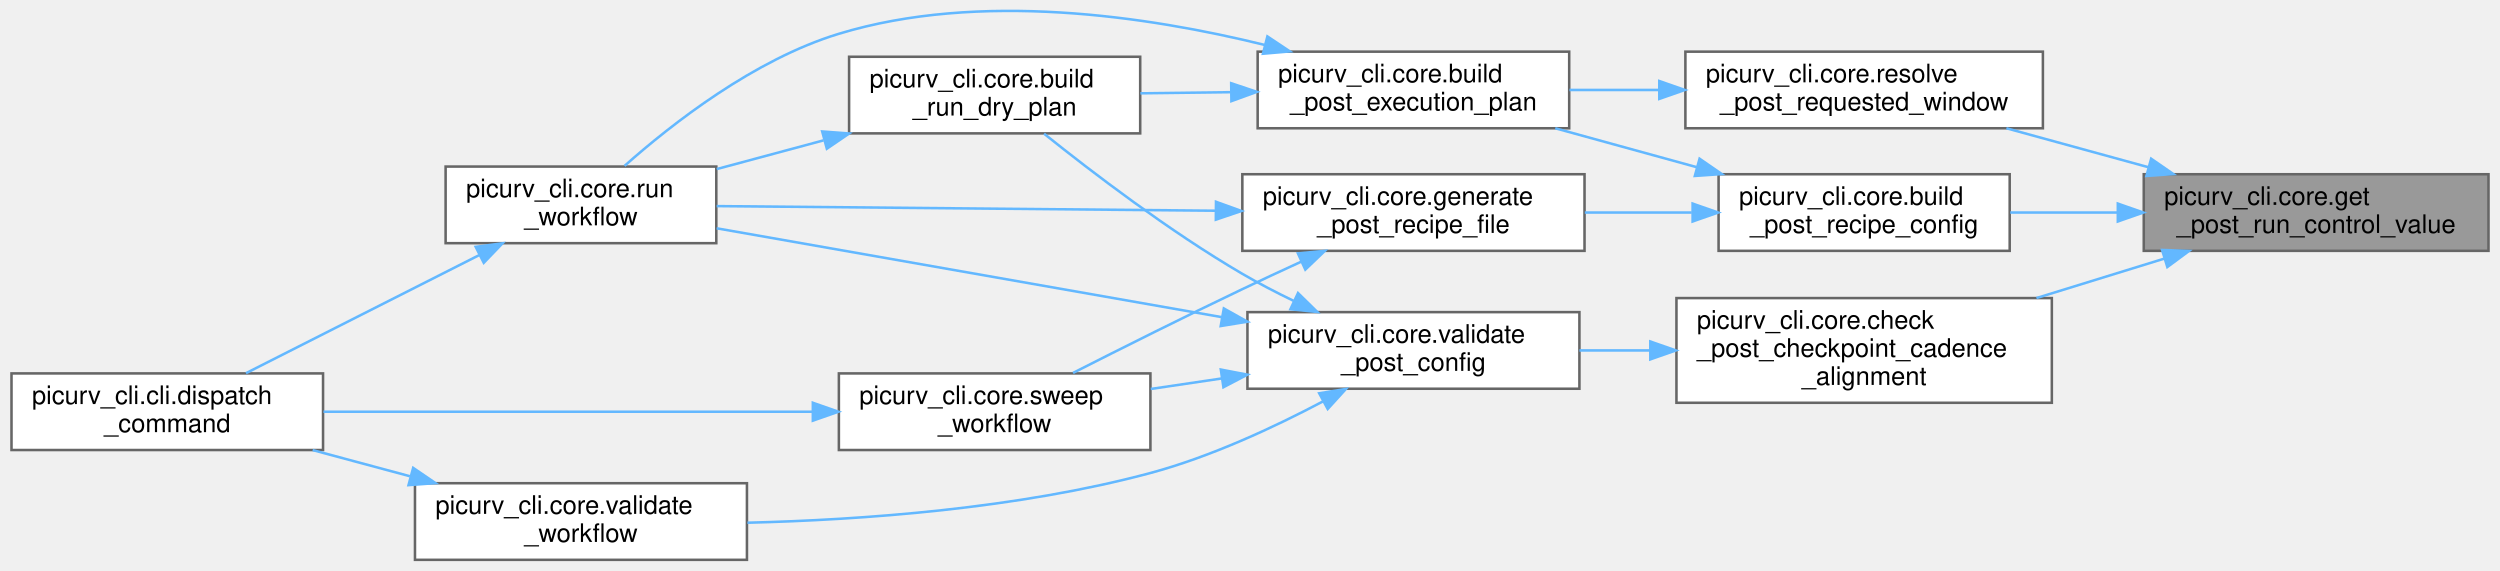
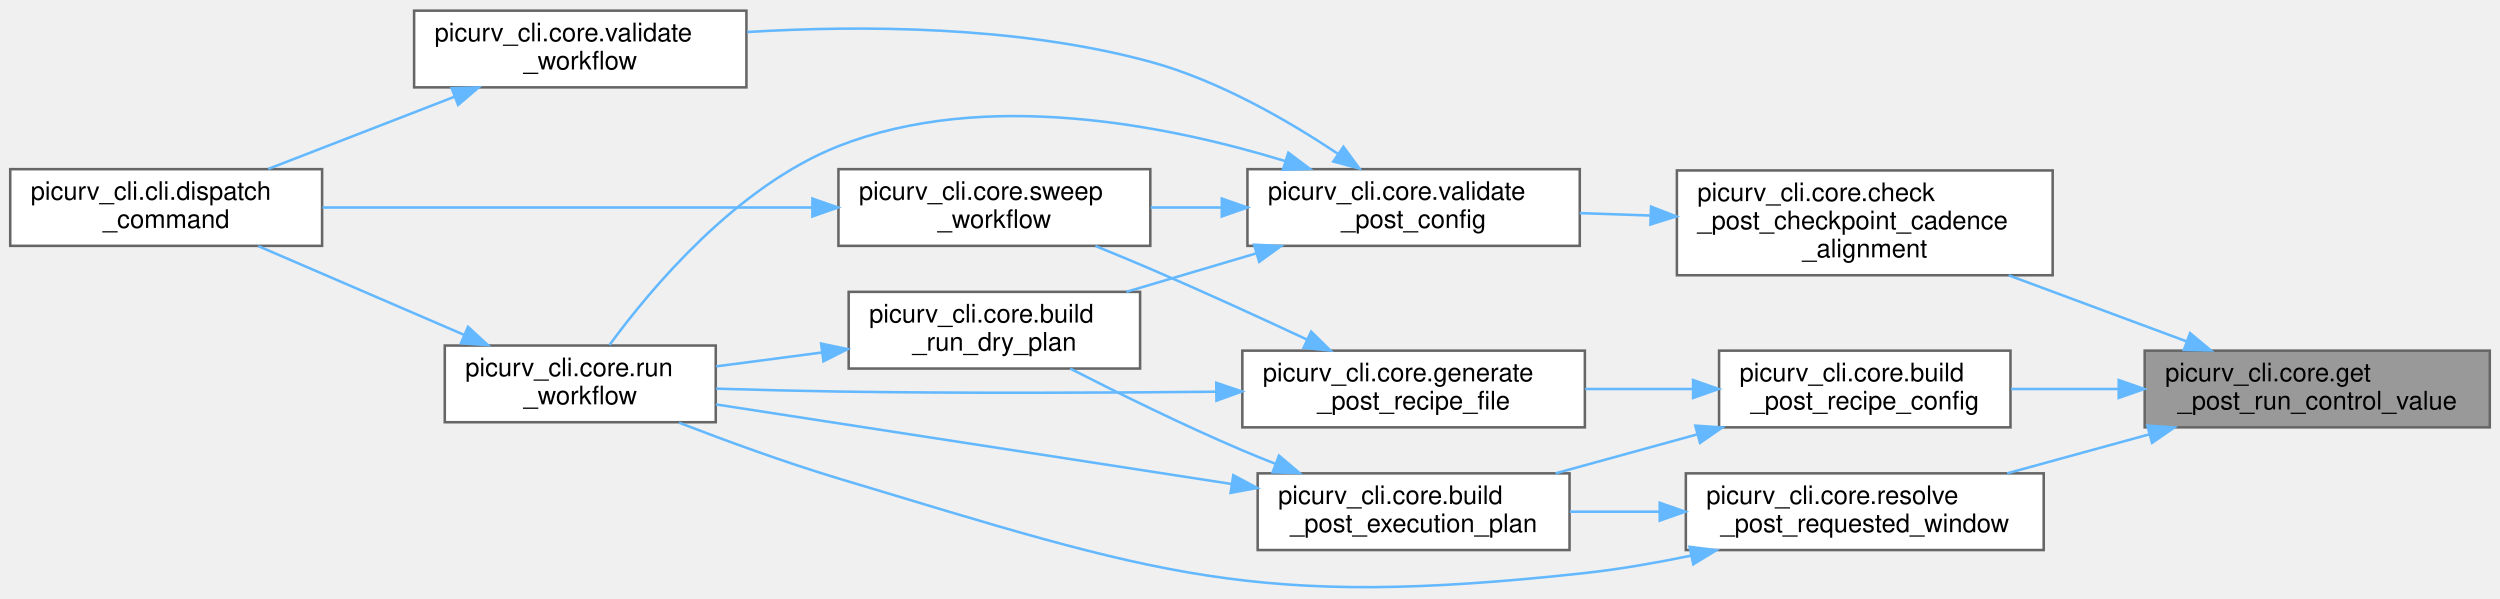
- <svg xmlns="http://www.w3.org/2000/svg" xmlns:xlink="http://www.w3.org/1999/xlink" width="978pt" height="223pt" viewBox="0.00 0.00 978.00 223.23">
-   <g id="graph0" class="graph" transform="scale(1 1) rotate(0) translate(4 219.23)">
+ <svg xmlns="http://www.w3.org/2000/svg" xmlns:xlink="http://www.w3.org/1999/xlink" width="978pt" height="234pt" viewBox="0.00 0.00 978.00 233.65">
+   <g id="graph0" class="graph" transform="scale(1 1) rotate(0) translate(4 229.65)">
    <g id="Node000001" class="node">
      <g id="a_Node000001">
        <a xlink:title="Resolve post run_control values with backwards-compatible legacy aliases.">
-           <polygon fill="#999999" stroke="#666666" points="970,-151 835,-151 835,-121 970,-121 970,-151" />
-           <text text-anchor="start" x="843" y="-139" font-family="Helvetica,sans-Serif" font-size="10.00">picurv_cli.core.get</text>
-           <text text-anchor="middle" x="902.5" y="-128" font-family="Helvetica,sans-Serif" font-size="10.00">_post_run_control_value</text>
+           <polygon fill="#999999" stroke="#666666" points="970,-92.65 835,-92.65 835,-62.65 970,-62.65 970,-92.65" />
+           <text text-anchor="start" x="843" y="-80.65" font-family="Helvetica,sans-Serif" font-size="10.00">picurv_cli.core.get</text>
+           <text text-anchor="middle" x="902.5" y="-69.65" font-family="Helvetica,sans-Serif" font-size="10.00">_post_run_control_value</text>
        </a>
      </g>
    </g>
    <g id="Node000002" class="node">
      <g id="a_Node000002">
        <a xlink:href="namespacepicurv__cli_1_1core.html#ad7b0c67f087e86adbc3cb24db8709af6" target="_top" xlink:title="Build the flat key=value mapping consumed by the C post-processor.">
-           <polygon fill="white" stroke="#666666" points="782.5,-151 668.5,-151 668.5,-121 782.5,-121 782.5,-151" />
-           <text text-anchor="start" x="676.5" y="-139" font-family="Helvetica,sans-Serif" font-size="10.00">picurv_cli.core.build</text>
-           <text text-anchor="middle" x="725.5" y="-128" font-family="Helvetica,sans-Serif" font-size="10.00">_post_recipe_config</text>
+           <polygon fill="white" stroke="#666666" points="782.5,-92.65 668.5,-92.65 668.5,-62.65 782.5,-62.65 782.5,-92.65" />
+           <text text-anchor="start" x="676.5" y="-80.65" font-family="Helvetica,sans-Serif" font-size="10.00">picurv_cli.core.build</text>
+           <text text-anchor="middle" x="725.5" y="-69.65" font-family="Helvetica,sans-Serif" font-size="10.00">_post_recipe_config</text>
        </a>
      </g>
    </g>
    <g id="edge1_Node000001_Node000002" class="edge">
      <g id="a_edge1_Node000001_Node000002">
        <a xlink:title=" ">
-           <path fill="none" stroke="#63b8ff" d="M824.66,-136C810.55,-136 796.07,-136 782.71,-136" />
-           <polygon fill="#63b8ff" stroke="#63b8ff" points="824.84,-139.5 834.84,-136 824.84,-132.5 824.84,-139.5" />
+           <path fill="none" stroke="#63b8ff" d="M824.66,-77.65C810.55,-77.65 796.07,-77.65 782.71,-77.65" />
+           <polygon fill="#63b8ff" stroke="#63b8ff" points="824.84,-81.15 834.84,-77.65 824.84,-74.15 824.84,-81.15" />
        </a>
      </g>
    </g>
    <g id="Node000009" class="node">
      <g id="a_Node000009">
        <a xlink:href="namespacepicurv__cli_1_1core.html#a57f245f0d454b71e8d2af555bc5020a5" target="_top" xlink:title="Report post step selections that cannot land on a committed checkpoint.">
-           <polygon fill="white" stroke="#666666" points="799,-102.5 652,-102.5 652,-61.5 799,-61.5 799,-102.5" />
-           <text text-anchor="start" x="660" y="-90.5" font-family="Helvetica,sans-Serif" font-size="10.00">picurv_cli.core.check</text>
-           <text text-anchor="start" x="660" y="-79.5" font-family="Helvetica,sans-Serif" font-size="10.00">_post_checkpoint_cadence</text>
-           <text text-anchor="middle" x="725.5" y="-68.5" font-family="Helvetica,sans-Serif" font-size="10.00">_alignment</text>
+           <polygon fill="white" stroke="#666666" points="799,-163.15 652,-163.15 652,-122.15 799,-122.15 799,-163.15" />
+           <text text-anchor="start" x="660" y="-151.15" font-family="Helvetica,sans-Serif" font-size="10.00">picurv_cli.core.check</text>
+           <text text-anchor="start" x="660" y="-140.15" font-family="Helvetica,sans-Serif" font-size="10.00">_post_checkpoint_cadence</text>
+           <text text-anchor="middle" x="725.5" y="-129.15" font-family="Helvetica,sans-Serif" font-size="10.00">_alignment</text>
        </a>
      </g>
    </g>
    <g id="edge11_Node000001_Node000009" class="edge">
      <g id="a_edge11_Node000001_Node000009">
        <a xlink:title=" ">
-           <path fill="none" stroke="#63b8ff" d="M842.98,-117.94C826.93,-112.99 809.42,-107.59 792.97,-102.51" />
-           <polygon fill="#63b8ff" stroke="#63b8ff" points="842.17,-121.35 852.75,-120.96 844.23,-114.66 842.17,-121.35" />
+           <path fill="none" stroke="#63b8ff" d="M851.52,-96.22C829.74,-104.31 804.13,-113.82 781.78,-122.12" />
+           <polygon fill="#63b8ff" stroke="#63b8ff" points="852.76,-99.49 860.91,-92.73 850.32,-92.93 852.76,-99.49" />
        </a>
      </g>
    </g>
    <g id="Node000012" class="node">
      <g id="a_Node000012">
        <a xlink:href="namespacepicurv__cli_1_1core.html#a9f8d68e03a80831e9b0540986941f3f4" target="_top" xlink:title="Resolve post requested start/end/interval, expanding end=-1 via case.yml when available.">
-           <polygon fill="white" stroke="#666666" points="795.5,-199 655.5,-199 655.5,-169 795.5,-169 795.5,-199" />
-           <text text-anchor="start" x="663.5" y="-187" font-family="Helvetica,sans-Serif" font-size="10.00">picurv_cli.core.resolve</text>
-           <text text-anchor="middle" x="725.5" y="-176" font-family="Helvetica,sans-Serif" font-size="10.00">_post_requested_window</text>
+           <polygon fill="white" stroke="#666666" points="795.5,-44.65 655.5,-44.65 655.5,-14.65 795.5,-14.65 795.5,-44.65" />
+           <text text-anchor="start" x="663.5" y="-32.65" font-family="Helvetica,sans-Serif" font-size="10.00">picurv_cli.core.resolve</text>
+           <text text-anchor="middle" x="725.5" y="-21.65" font-family="Helvetica,sans-Serif" font-size="10.00">_post_requested_window</text>
        </a>
      </g>
    </g>
    <g id="edge18_Node000001_Node000012" class="edge">
      <g id="a_edge18_Node000001_Node000012">
        <a xlink:title=" ">
-           <path fill="none" stroke="#63b8ff" d="M836.9,-153.72C818.6,-158.74 798.85,-164.15 781.2,-169" />
-           <polygon fill="#63b8ff" stroke="#63b8ff" points="837.89,-157.08 846.61,-151.06 836.04,-150.33 837.89,-157.08" />
+           <path fill="none" stroke="#63b8ff" d="M836.9,-59.94C818.6,-54.92 798.85,-49.5 781.2,-44.66" />
+           <polygon fill="#63b8ff" stroke="#63b8ff" points="836.04,-63.33 846.61,-62.6 837.89,-56.58 836.04,-63.33" />
        </a>
      </g>
    </g>
    <g id="Node000003" class="node">
      <g id="a_Node000003">
        <a xlink:href="namespacepicurv__cli_1_1core.html#aab86e185328a182ac45671f927de02e4" target="_top" xlink:title="Resolve post resume/source-availability behavior into one execution plan.">
-           <polygon fill="white" stroke="#666666" points="610,-199 488,-199 488,-169 610,-169 610,-199" />
-           <text text-anchor="start" x="496" y="-187" font-family="Helvetica,sans-Serif" font-size="10.00">picurv_cli.core.build</text>
-           <text text-anchor="middle" x="549" y="-176" font-family="Helvetica,sans-Serif" font-size="10.00">_post_execution_plan</text>
+           <polygon fill="white" stroke="#666666" points="610,-44.65 488,-44.65 488,-14.65 610,-14.65 610,-44.65" />
+           <text text-anchor="start" x="496" y="-32.65" font-family="Helvetica,sans-Serif" font-size="10.00">picurv_cli.core.build</text>
+           <text text-anchor="middle" x="549" y="-21.65" font-family="Helvetica,sans-Serif" font-size="10.00">_post_execution_plan</text>
        </a>
      </g>
    </g>
    <g id="edge2_Node000002_Node000003" class="edge">
      <g id="a_edge2_Node000002_Node000003">
        <a xlink:title=" ">
-           <path fill="none" stroke="#63b8ff" d="M660.08,-153.72C641.83,-158.74 622.15,-164.15 604.54,-169" />
-           <polygon fill="#63b8ff" stroke="#63b8ff" points="661.05,-157.08 669.77,-151.06 659.2,-150.33 661.05,-157.08" />
+           <path fill="none" stroke="#63b8ff" d="M660.08,-59.94C641.83,-54.92 622.15,-49.5 604.54,-44.66" />
+           <polygon fill="#63b8ff" stroke="#63b8ff" points="659.2,-63.32 669.77,-62.6 661.05,-56.57 659.2,-63.32" />
        </a>
      </g>
    </g>
    <g id="Node000007" class="node">
      <g id="a_Node000007">
        <a xlink:href="namespacepicurv__cli_1_1core.html#a61fc877ea4fcc3220c04e7cfc9583463" target="_top" xlink:title="Generates a key=value config file (post.run) for the C post-processor.">
-           <polygon fill="white" stroke="#666666" points="616,-151 482,-151 482,-121 616,-121 616,-151" />
-           <text text-anchor="start" x="490" y="-139" font-family="Helvetica,sans-Serif" font-size="10.00">picurv_cli.core.generate</text>
-           <text text-anchor="middle" x="549" y="-128" font-family="Helvetica,sans-Serif" font-size="10.00">_post_recipe_file</text>
+           <polygon fill="white" stroke="#666666" points="616,-92.65 482,-92.65 482,-62.65 616,-62.65 616,-92.65" />
+           <text text-anchor="start" x="490" y="-80.65" font-family="Helvetica,sans-Serif" font-size="10.00">picurv_cli.core.generate</text>
+           <text text-anchor="middle" x="549" y="-69.65" font-family="Helvetica,sans-Serif" font-size="10.00">_post_recipe_file</text>
        </a>
      </g>
    </g>
    <g id="edge7_Node000002_Node000007" class="edge">
      <g id="a_edge7_Node000002_Node000007">
        <a xlink:title=" ">
-           <path fill="none" stroke="#63b8ff" d="M658,-136C644.27,-136 629.82,-136 616.11,-136" />
-           <polygon fill="#63b8ff" stroke="#63b8ff" points="658.33,-139.5 668.33,-136 658.33,-132.5 658.33,-139.5" />
+           <path fill="none" stroke="#63b8ff" d="M658,-77.65C644.27,-77.65 629.82,-77.65 616.11,-77.65" />
+           <polygon fill="#63b8ff" stroke="#63b8ff" points="658.33,-81.15 668.33,-77.65 658.33,-74.15 658.33,-81.15" />
        </a>
      </g>
    </g>
    <g id="Node000004" class="node">
      <g id="a_Node000004">
        <a xlink:href="namespacepicurv__cli_1_1core.html#ad0a7e7908fe8018c48c3dbf1cd1a0fab" target="_top" xlink:title="Build a no-write execution plan for run --dry-run.">
-           <polygon fill="white" stroke="#666666" points="442,-197 328,-197 328,-167 442,-167 442,-197" />
-           <text text-anchor="start" x="336" y="-185" font-family="Helvetica,sans-Serif" font-size="10.00">picurv_cli.core.build</text>
-           <text text-anchor="middle" x="385" y="-174" font-family="Helvetica,sans-Serif" font-size="10.00">_run_dry_plan</text>
+           <polygon fill="white" stroke="#666666" points="442,-115.65 328,-115.65 328,-85.65 442,-85.65 442,-115.65" />
+           <text text-anchor="start" x="336" y="-103.65" font-family="Helvetica,sans-Serif" font-size="10.00">picurv_cli.core.build</text>
+           <text text-anchor="middle" x="385" y="-92.65" font-family="Helvetica,sans-Serif" font-size="10.00">_run_dry_plan</text>
        </a>
      </g>
    </g>
    <g id="edge3_Node000003_Node000004" class="edge">
      <g id="a_edge3_Node000003_Node000004">
        <a xlink:title=" ">
-           <path fill="none" stroke="#63b8ff" d="M477.4,-183.13C465.58,-182.98 453.47,-182.83 442.08,-182.69" />
-           <polygon fill="#63b8ff" stroke="#63b8ff" points="477.63,-186.63 487.68,-183.26 477.72,-179.63 477.63,-186.63" />
+           <path fill="none" stroke="#63b8ff" d="M494.85,-48.42C490.48,-50.13 486.15,-51.89 482,-53.65 458.95,-63.46 433.51,-75.99 414.62,-85.65" />
+           <polygon fill="#63b8ff" stroke="#63b8ff" points="496.34,-51.6 504.43,-44.75 493.84,-45.06 496.34,-51.6" />
        </a>
      </g>
    </g>
    <g id="Node000005" class="node">
      <g id="a_Node000005">
        <a xlink:href="namespacepicurv__cli_1_1core.html#af3c335a580c984143890f7ab305c5011" target="_top" xlink:title="Main orchestrator for the 'run' command (local and Slurm modes).">
-           <polygon fill="white" stroke="#666666" points="276,-154 170,-154 170,-124 276,-124 276,-154" />
-           <text text-anchor="start" x="178" y="-142" font-family="Helvetica,sans-Serif" font-size="10.00">picurv_cli.core.run</text>
-           <text text-anchor="middle" x="223" y="-131" font-family="Helvetica,sans-Serif" font-size="10.00">_workflow</text>
+           <polygon fill="white" stroke="#666666" points="276,-94.65 170,-94.65 170,-64.65 276,-64.65 276,-94.65" />
+           <text text-anchor="start" x="178" y="-82.65" font-family="Helvetica,sans-Serif" font-size="10.00">picurv_cli.core.run</text>
+           <text text-anchor="middle" x="223" y="-71.65" font-family="Helvetica,sans-Serif" font-size="10.00">_workflow</text>
        </a>
      </g>
    </g>
    <g id="edge6_Node000003_Node000005" class="edge">
      <g id="a_edge6_Node000003_Node000005">
        <a xlink:title=" ">
-           <path fill="none" stroke="#63b8ff" d="M490.83,-201.61C444.84,-212.95 379.03,-222.73 324,-206 290.81,-195.91 258.62,-170.73 240.08,-154.28" />
-           <polygon fill="#63b8ff" stroke="#63b8ff" points="491.81,-204.97 500.62,-199.1 490.07,-198.19 491.81,-204.97" />
+           <path fill="none" stroke="#63b8ff" d="M477.93,-40.47C417.25,-49.83 330.84,-63.17 276.1,-71.61" />
+           <polygon fill="#63b8ff" stroke="#63b8ff" points="478.47,-43.93 487.82,-38.94 477.4,-37.01 478.47,-43.93" />
        </a>
      </g>
    </g>
    <g id="edge4_Node000004_Node000005" class="edge">
      <g id="a_edge4_Node000004_Node000005">
        <a xlink:title=" ">
-           <path fill="none" stroke="#63b8ff" d="M318.01,-164.27C304.06,-160.52 289.53,-156.61 276.17,-153.02" />
-           <polygon fill="#63b8ff" stroke="#63b8ff" points="317.47,-167.75 328.04,-166.96 319.29,-160.99 317.47,-167.75" />
+           <path fill="none" stroke="#63b8ff" d="M317.64,-91.94C303.8,-90.13 289.4,-88.24 276.16,-86.5" />
+           <polygon fill="#63b8ff" stroke="#63b8ff" points="317.22,-95.42 327.59,-93.25 318.13,-88.48 317.22,-95.42" />
        </a>
      </g>
    </g>
    <g id="Node000006" class="node">
      <g id="a_Node000006">
        <a xlink:href="namespacepicurv__cli_1_1cli.html#a41f5f5f48800b89e6c2361972ea60b3b" target="_top" xlink:title="Validate argument combinations and dispatch to command handlers.">
-           <polygon fill="white" stroke="#666666" points="122,-73 0,-73 0,-43 122,-43 122,-73" />
-           <text text-anchor="start" x="8" y="-61" font-family="Helvetica,sans-Serif" font-size="10.00">picurv_cli.cli.dispatch</text>
-           <text text-anchor="middle" x="61" y="-50" font-family="Helvetica,sans-Serif" font-size="10.00">_command</text>
+           <polygon fill="white" stroke="#666666" points="122,-163.65 0,-163.65 0,-133.65 122,-133.65 122,-163.65" />
+           <text text-anchor="start" x="8" y="-151.65" font-family="Helvetica,sans-Serif" font-size="10.00">picurv_cli.cli.dispatch</text>
+           <text text-anchor="middle" x="61" y="-140.65" font-family="Helvetica,sans-Serif" font-size="10.00">_command</text>
        </a>
      </g>
    </g>
    <g id="edge5_Node000005_Node000006" class="edge">
      <g id="a_edge5_Node000005_Node000006">
        <a xlink:title=" ">
-           <path fill="none" stroke="#63b8ff" d="M183.13,-119.32C155.02,-105.09 117.6,-86.15 91.83,-73.1" />
-           <polygon fill="#63b8ff" stroke="#63b8ff" points="181.78,-122.56 192.28,-123.95 184.94,-116.31 181.78,-122.56" />
+           <path fill="none" stroke="#63b8ff" d="M177.47,-98.86C152.06,-109.82 120.67,-123.35 97.03,-133.55" />
+           <polygon fill="#63b8ff" stroke="#63b8ff" points="179.09,-101.97 186.89,-94.8 176.32,-95.54 179.09,-101.97" />
        </a>
      </g>
    </g>
    <g id="edge8_Node000007_Node000005" class="edge">
      <g id="a_edge8_Node000007_Node000005">
        <a xlink:title=" ">
-           <path fill="none" stroke="#63b8ff" d="M471.43,-136.71C411.22,-137.27 328.94,-138.03 276.13,-138.52" />
-           <polygon fill="#63b8ff" stroke="#63b8ff" points="471.68,-140.21 481.65,-136.61 471.62,-133.21 471.68,-140.21" />
+           <path fill="none" stroke="#63b8ff" d="M471.66,-76.58C428.35,-76.15 373.14,-75.92 324,-76.65 308.46,-76.89 291.56,-77.32 276.15,-77.79" />
+           <polygon fill="#63b8ff" stroke="#63b8ff" points="471.8,-80.08 481.84,-76.68 471.87,-73.08 471.8,-80.08" />
        </a>
      </g>
    </g>
    <g id="Node000008" class="node">
      <g id="a_Node000008">
        <a xlink:href="namespacepicurv__cli_1_1core.html#a600b6b58cdfbc6e55e78ae5a2697c9fd" target="_top" xlink:title="Study/sweep orchestration using Slurm job arrays.">
-           <polygon fill="white" stroke="#666666" points="446,-73 324,-73 324,-43 446,-43 446,-73" />
-           <text text-anchor="start" x="332" y="-61" font-family="Helvetica,sans-Serif" font-size="10.00">picurv_cli.core.sweep</text>
-           <text text-anchor="middle" x="385" y="-50" font-family="Helvetica,sans-Serif" font-size="10.00">_workflow</text>
+           <polygon fill="white" stroke="#666666" points="446,-163.65 324,-163.65 324,-133.65 446,-133.65 446,-163.65" />
+           <text text-anchor="start" x="332" y="-151.65" font-family="Helvetica,sans-Serif" font-size="10.00">picurv_cli.core.sweep</text>
+           <text text-anchor="middle" x="385" y="-140.65" font-family="Helvetica,sans-Serif" font-size="10.00">_workflow</text>
        </a>
      </g>
    </g>
    <g id="edge9_Node000007_Node000008" class="edge">
      <g id="a_edge9_Node000007_Node000008">
        <a xlink:title=" ">
-           <path fill="none" stroke="#63b8ff" d="M505.08,-116.77C497.37,-113.24 489.43,-109.54 482,-106 459.63,-95.33 434.59,-82.79 415.7,-73.2" />
-           <polygon fill="#63b8ff" stroke="#63b8ff" points="503.76,-120.01 514.31,-120.98 506.66,-113.65 503.76,-120.01" />
+           <path fill="none" stroke="#63b8ff" d="M507.4,-96.94C488.79,-105.63 466.38,-115.89 446,-124.65 439.09,-127.62 431.69,-130.68 424.53,-133.58" />
+           <polygon fill="#63b8ff" stroke="#63b8ff" points="508.92,-100.1 516.49,-92.68 505.95,-93.76 508.92,-100.1" />
        </a>
      </g>
    </g>
    <g id="edge10_Node000008_Node000006" class="edge">
      <g id="a_edge10_Node000008_Node000006">
        <a xlink:title=" ">
-           <path fill="none" stroke="#63b8ff" d="M313.76,-58C256.5,-58 176.51,-58 122.17,-58" />
-           <polygon fill="#63b8ff" stroke="#63b8ff" points="313.81,-61.5 323.81,-58 313.81,-54.5 313.81,-61.5" />
+           <path fill="none" stroke="#63b8ff" d="M313.76,-148.65C256.5,-148.65 176.51,-148.65 122.17,-148.65" />
+           <polygon fill="#63b8ff" stroke="#63b8ff" points="313.81,-152.15 323.81,-148.65 313.81,-145.15 313.81,-152.15" />
        </a>
      </g>
    </g>
    <g id="Node000010" class="node">
      <g id="a_Node000010">
        <a xlink:href="namespacepicurv__cli_1_1core.html#a8b6ed66aa33b4a4427c01ca6fe871532" target="_top" xlink:title="Validates the post-processing config before running the post-processor.">
-           <polygon fill="white" stroke="#666666" points="614,-97 484,-97 484,-67 614,-67 614,-97" />
-           <text text-anchor="start" x="492" y="-85" font-family="Helvetica,sans-Serif" font-size="10.00">picurv_cli.core.validate</text>
-           <text text-anchor="middle" x="549" y="-74" font-family="Helvetica,sans-Serif" font-size="10.00">_post_config</text>
+           <polygon fill="white" stroke="#666666" points="614,-163.65 484,-163.65 484,-133.65 614,-133.65 614,-163.65" />
+           <text text-anchor="start" x="492" y="-151.65" font-family="Helvetica,sans-Serif" font-size="10.00">picurv_cli.core.validate</text>
+           <text text-anchor="middle" x="549" y="-140.65" font-family="Helvetica,sans-Serif" font-size="10.00">_post_config</text>
        </a>
      </g>
    </g>
    <g id="edge12_Node000009_Node000010" class="edge">
      <g id="a_edge12_Node000009_Node000010">
        <a xlink:title=" ">
-           <path fill="none" stroke="#63b8ff" d="M641.71,-82C632.4,-82 623.02,-82 614.01,-82" />
-           <polygon fill="#63b8ff" stroke="#63b8ff" points="641.76,-85.5 651.76,-82 641.76,-78.5 641.76,-85.5" />
+           <path fill="none" stroke="#63b8ff" d="M641.71,-145.5C632.4,-145.82 623.02,-146.14 614.01,-146.45" />
+           <polygon fill="#63b8ff" stroke="#63b8ff" points="641.89,-149 651.76,-145.16 641.65,-142 641.89,-149" />
        </a>
      </g>
    </g>
    <g id="edge13_Node000010_Node000004" class="edge">
      <g id="a_edge13_Node000010_Node000004">
        <a xlink:title=" ">
-           <path fill="none" stroke="#63b8ff" d="M502.1,-101.4C495.24,-104.71 488.35,-108.29 482,-112 453.5,-128.64 423.12,-151.82 404.35,-166.87" />
-           <polygon fill="#63b8ff" stroke="#63b8ff" points="503.8,-104.47 511.36,-97.06 500.82,-98.13 503.8,-104.47" />
+           <path fill="none" stroke="#63b8ff" d="M487.5,-130.73C470.75,-125.77 452.75,-120.43 436.63,-115.66" />
+           <polygon fill="#63b8ff" stroke="#63b8ff" points="486.6,-134.11 497.19,-133.6 488.59,-127.4 486.6,-134.11" />
        </a>
      </g>
    </g>
    <g id="edge14_Node000010_Node000005" class="edge">
      <g id="a_edge14_Node000010_Node000005">
        <a xlink:title=" ">
-           <path fill="none" stroke="#63b8ff" d="M474.12,-95C413.69,-105.63 329.73,-120.4 276.13,-129.83" />
-           <polygon fill="#63b8ff" stroke="#63b8ff" points="474.75,-98.44 483.99,-93.26 473.53,-91.55 474.75,-98.44" />
+           <path fill="none" stroke="#63b8ff" d="M498.91,-166.77C452.31,-181.03 381.09,-195.1 324,-172.65 284.06,-156.95 250.61,-116.96 234.44,-94.88" />
+           <polygon fill="#63b8ff" stroke="#63b8ff" points="500,-170.1 508.47,-163.73 497.88,-163.42 500,-170.1" />
        </a>
      </g>
    </g>
    <g id="edge15_Node000010_Node000008" class="edge">
      <g id="a_edge15_Node000010_Node000008">
        <a xlink:title=" ">
-           <path fill="none" stroke="#63b8ff" d="M473.94,-71.03C464.63,-69.65 455.19,-68.25 446.13,-66.91" />
-           <polygon fill="#63b8ff" stroke="#63b8ff" points="473.57,-74.51 483.97,-72.51 474.59,-67.59 473.57,-74.51" />
+           <path fill="none" stroke="#63b8ff" d="M473.94,-148.65C464.63,-148.65 455.19,-148.65 446.13,-148.65" />
+           <polygon fill="#63b8ff" stroke="#63b8ff" points="473.97,-152.15 483.97,-148.65 473.97,-145.15 473.97,-152.15" />
        </a>
      </g>
    </g>
    <g id="Node000011" class="node">
      <g id="a_Node000011">
        <a xlink:href="namespacepicurv__cli_1_1core.html#a068f9134a2449c213fe602e660d2cce4" target="_top" xlink:title="Implements picurv validate without launching solver/post workflows.">
-           <polygon fill="white" stroke="#666666" points="288,-30 158,-30 158,0 288,0 288,-30" />
-           <text text-anchor="start" x="166" y="-18" font-family="Helvetica,sans-Serif" font-size="10.00">picurv_cli.core.validate</text>
-           <text text-anchor="middle" x="223" y="-7" font-family="Helvetica,sans-Serif" font-size="10.00">_workflow</text>
+           <polygon fill="white" stroke="#666666" points="288,-225.65 158,-225.65 158,-195.65 288,-195.65 288,-225.65" />
+           <text text-anchor="start" x="166" y="-213.65" font-family="Helvetica,sans-Serif" font-size="10.00">picurv_cli.core.validate</text>
+           <text text-anchor="middle" x="223" y="-202.65" font-family="Helvetica,sans-Serif" font-size="10.00">_workflow</text>
        </a>
      </g>
    </g>
    <g id="edge16_Node000010_Node000011" class="edge">
      <g id="a_edge16_Node000010_Node000011">
        <a xlink:title=" ">
-           <path fill="none" stroke="#63b8ff" d="M513.59,-62.05C494.34,-51.87 469.55,-40.33 446,-34 394.07,-20.04 333.09,-15.64 288.19,-14.53" />
-           <polygon fill="#63b8ff" stroke="#63b8ff" points="512.1,-65.22 522.56,-66.91 515.43,-59.07 512.1,-65.22" />
+           <path fill="none" stroke="#63b8ff" d="M519.39,-169.66C499.8,-182.73 472.65,-198.39 446,-205.65 394.3,-219.74 333.29,-220.01 288.33,-217.3" />
+           <polygon fill="#63b8ff" stroke="#63b8ff" points="521.55,-172.42 527.82,-163.88 517.59,-166.65 521.55,-172.42" />
        </a>
      </g>
    </g>
    <g id="edge17_Node000011_Node000006" class="edge">
      <g id="a_edge17_Node000011_Node000006">
        <a xlink:title=" ">
-           <path fill="none" stroke="#63b8ff" d="M156.02,-32.73C143.37,-36.13 130.23,-39.66 117.93,-42.97" />
-           <polygon fill="#63b8ff" stroke="#63b8ff" points="157.29,-36.01 166.04,-30.04 155.47,-29.25 157.29,-36.01" />
+           <path fill="none" stroke="#63b8ff" d="M173.9,-192.02C150.57,-182.97 122.91,-172.26 100.93,-163.74" />
+           <polygon fill="#63b8ff" stroke="#63b8ff" points="172.68,-195.3 183.27,-195.65 175.21,-188.77 172.68,-195.3" />
        </a>
      </g>
    </g>
    <g id="edge19_Node000012_Node000003" class="edge">
      <g id="a_edge19_Node000012_Node000003">
        <a xlink:title=" ">
-           <path fill="none" stroke="#63b8ff" d="M645.04,-184C633.3,-184 621.37,-184 610.11,-184" />
-           <polygon fill="#63b8ff" stroke="#63b8ff" points="645.28,-187.5 655.28,-184 645.28,-180.5 645.28,-187.5" />
+           <path fill="none" stroke="#63b8ff" d="M645.04,-29.65C633.3,-29.65 621.37,-29.65 610.11,-29.65" />
+           <polygon fill="#63b8ff" stroke="#63b8ff" points="645.28,-33.15 655.28,-29.65 645.28,-26.15 645.28,-33.15" />
+         </a>
+       </g>
+     </g>
+     <g id="edge20_Node000012_Node000005" class="edge">
+       <g id="a_edge20_Node000012_Node000005">
+         <a xlink:title=" ">
+           <path fill="none" stroke="#63b8ff" d="M657.63,-12.48C643.95,-9.64 629.58,-7.14 616,-5.65 485.96,8.56 449.27,-4.97 324,-42.65 303.08,-48.95 280.2,-57.3 261.61,-64.48" />
+           <polygon fill="#63b8ff" stroke="#63b8ff" points="656.94,-15.91 667.45,-14.6 658.42,-9.07 656.94,-15.91" />
        </a>
      </g>
    </g>
  </g>
</svg>
